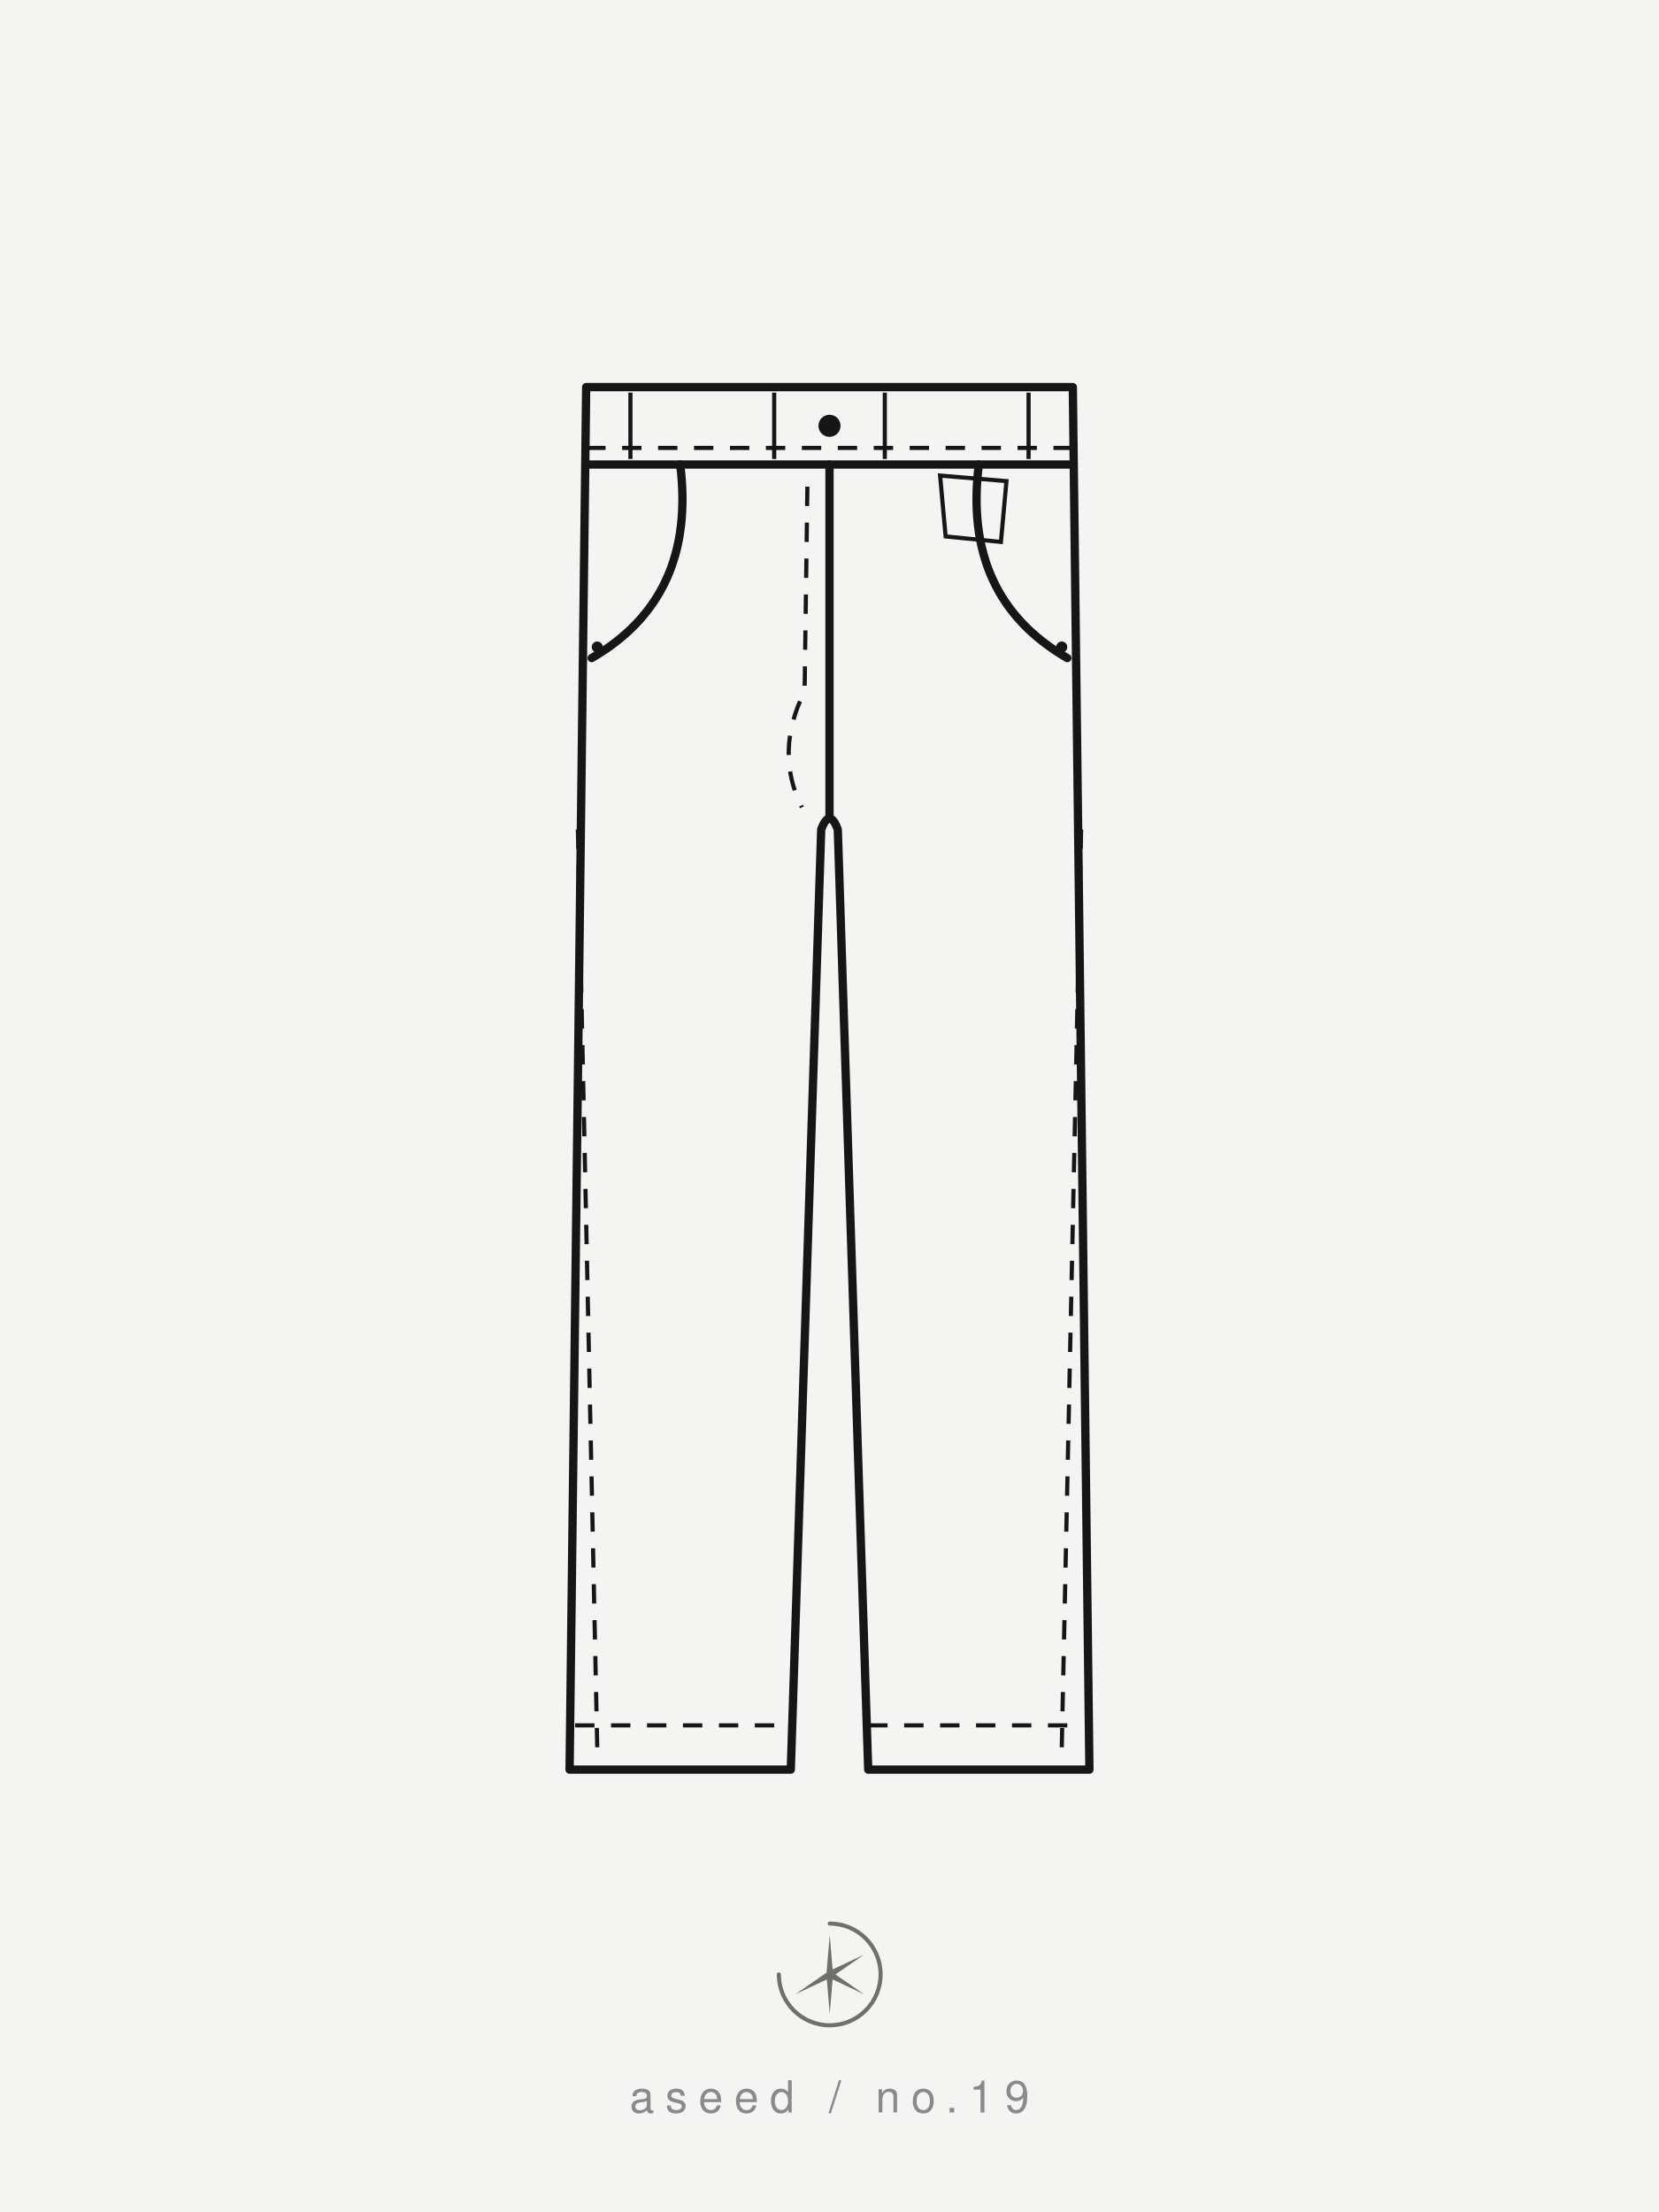
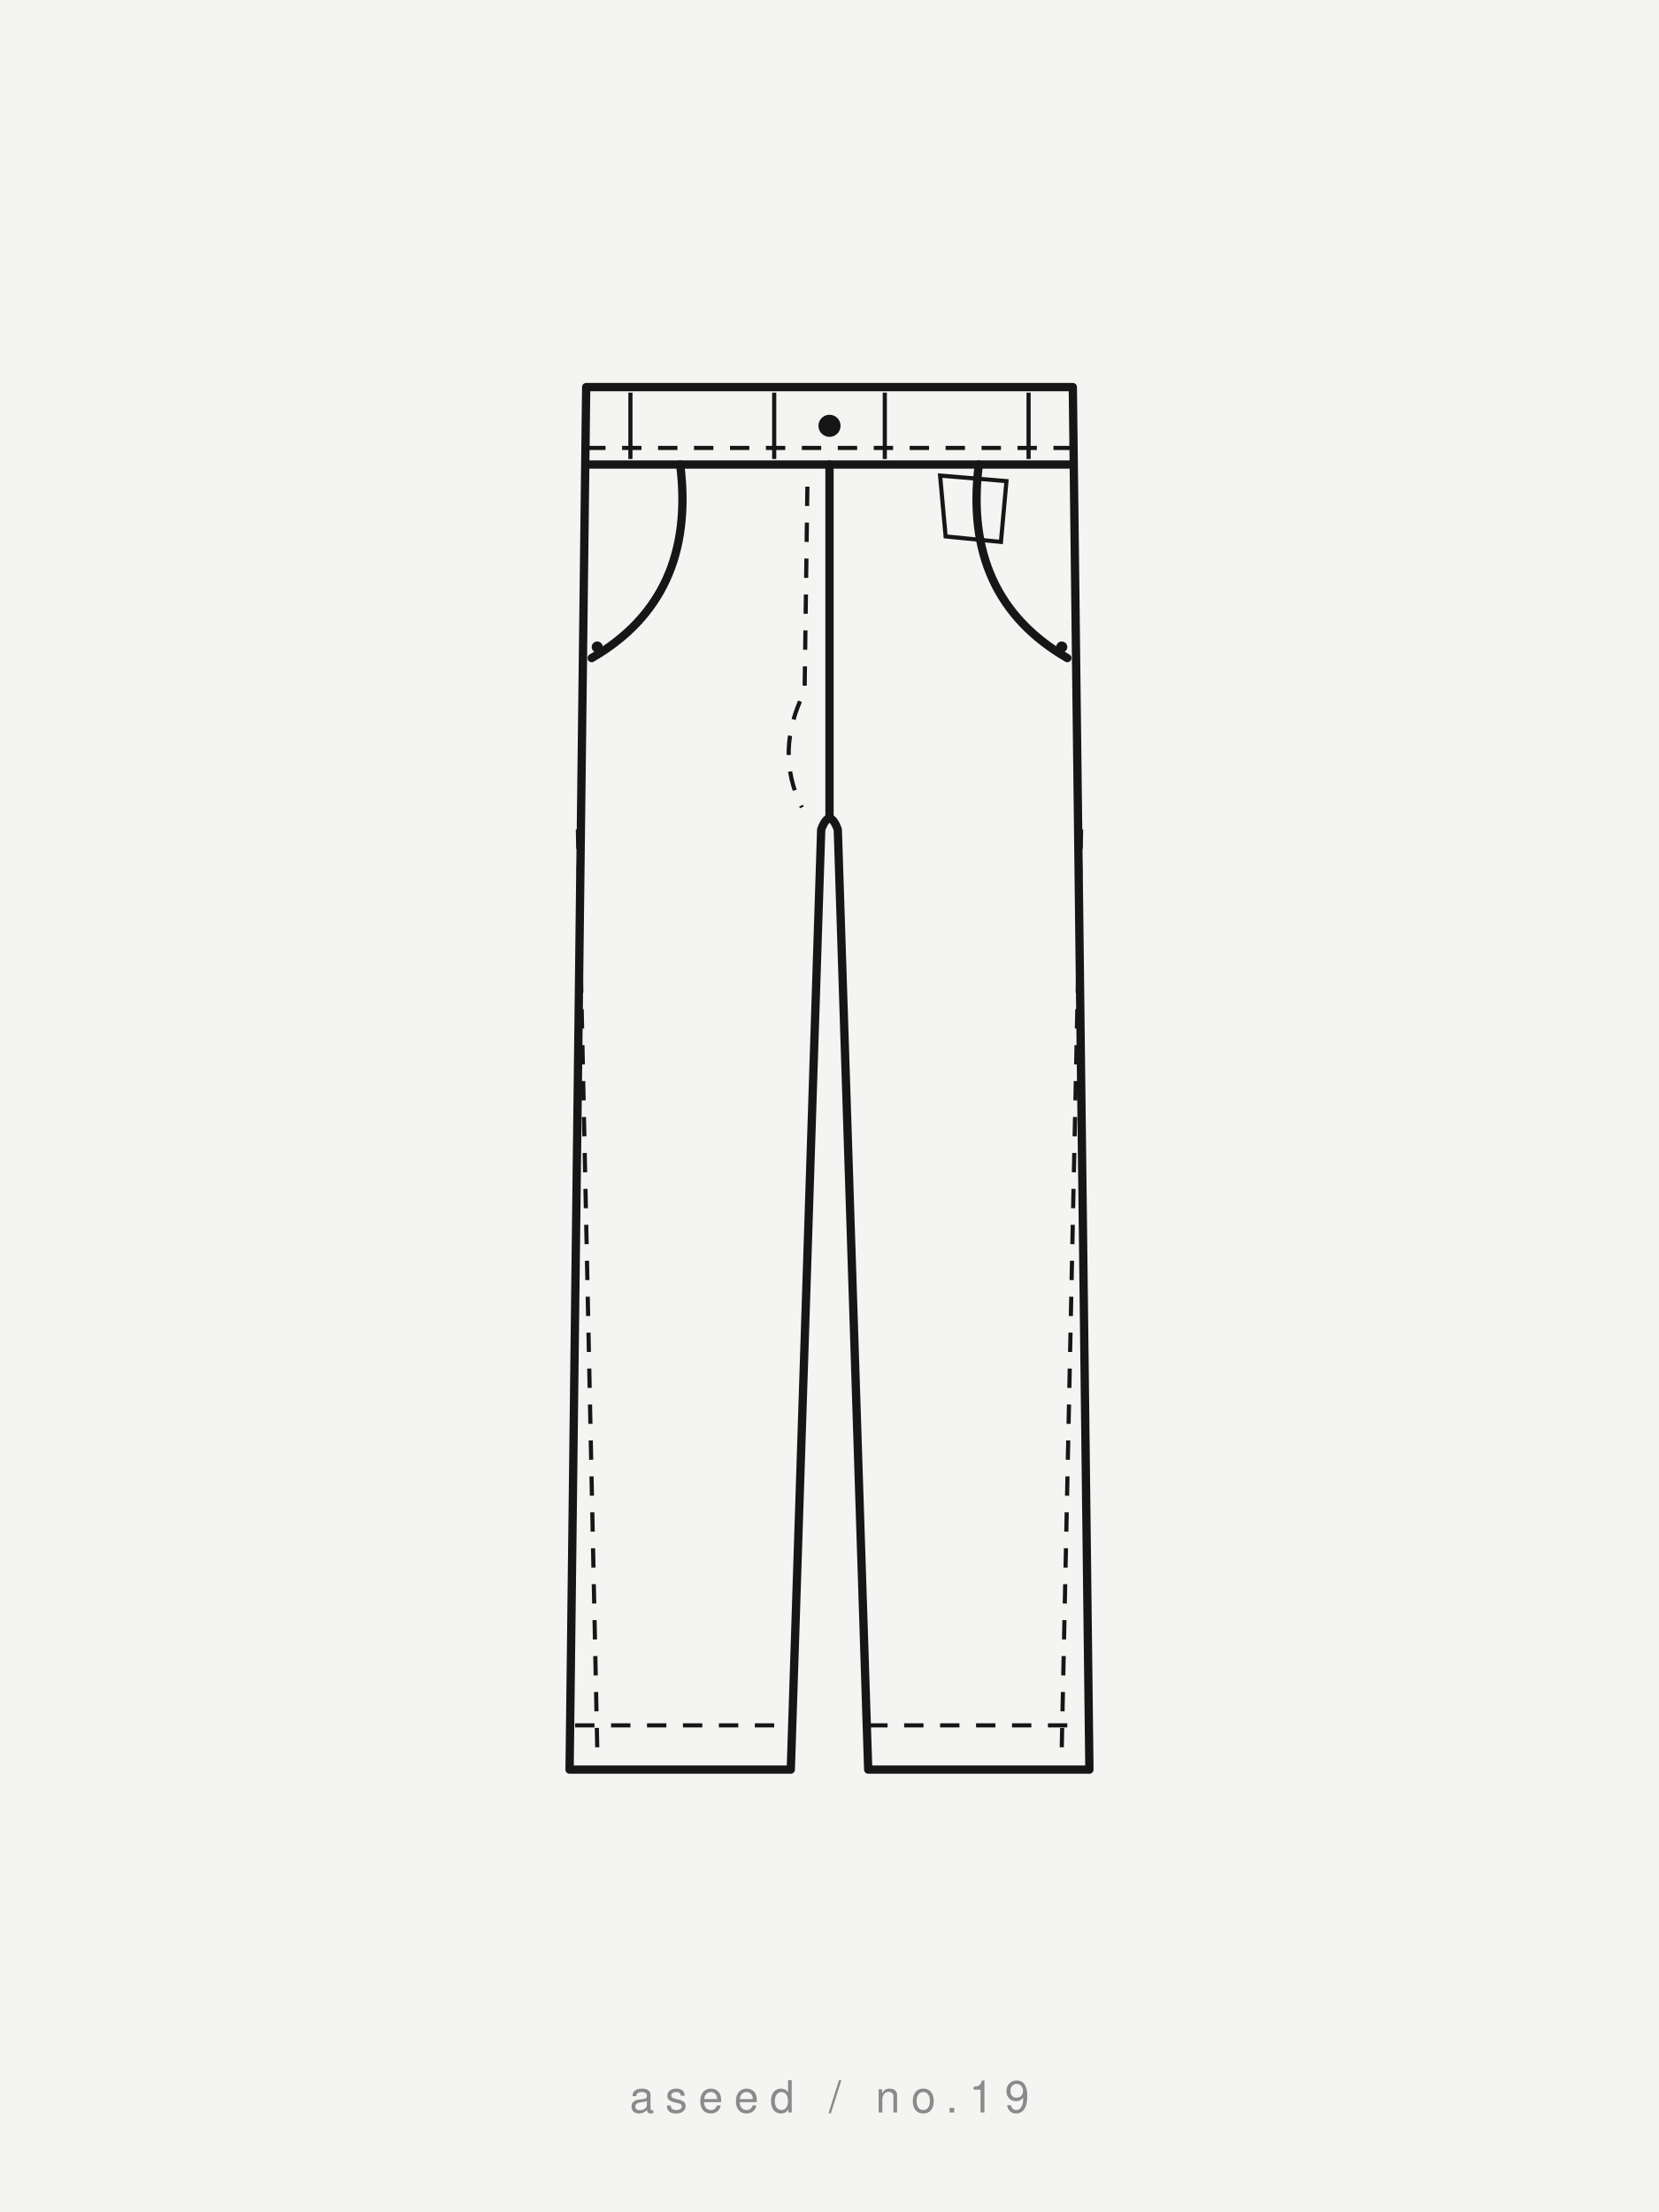
<svg xmlns="http://www.w3.org/2000/svg" viewBox="0 0 600 800">
  <rect width="600" height="800" fill="#f4f4f2" />
  <g fill="none" stroke="#161616" stroke-width="3" stroke-linecap="round" stroke-linejoin="round">
    <path d="M212,140 L388,140 L394,640 L314,640 L303,300 Q300,292 297,300 L286,640 L206,640 Z" />
    <path d="M212,168 L388,168" />
    <path d="M300,168 L300,296" />
    <path d="M246,168 Q252,216 214,238 M354,168 Q348,216 386,238" />
  </g>
  <g fill="none" stroke="#161616" stroke-width="1.5">
    <path d="M228,142 L228,166 M280,142 L280,166 M320,142 L320,166 M372,142 L372,166" />
    <path d="M340,172 L364,174 L362,196 L342,194 Z" />
  </g>
  <g fill="none" stroke="#161616" stroke-width="1.5" stroke-dasharray="7 6">
    <path d="M292,176 L291,250 Q280,272 290,292" />
    <path d="M209,300 L216,632 M391,300 L384,632" />
    <path d="M208,624 L286,624 M314,624 L392,624" />
    <path d="M212,162 L388,162" />
  </g>
  <g fill="#161616">
    <circle cx="300" cy="154" r="4" />
    <circle cx="216" cy="234" r="2" />
    <circle cx="384" cy="234" r="2" />
  </g>
-   <g fill="#161616" opacity=".6" transform="translate(278,692) scale(0.92)">
-     <path d="M24,4 A20,20 0 1 1 4,24" fill="none" stroke-linecap="round" stroke="#161616" stroke-width="1.6" />
-     <path d="M22.7,24 L24,8.5 L25.3,24 Z" />
-     <path d="M22.7,24 L24,8.5 L25.3,24 Z" transform="rotate(60 24 24)" />
-     <path d="M22.7,24 L24,8.5 L25.3,24 Z" transform="rotate(120 24 24)" />
-     <path d="M22.7,24 L24,8.5 L25.3,24 Z" transform="rotate(180 24 24)" />
-     <path d="M22.7,24 L24,8.5 L25.3,24 Z" transform="rotate(240 24 24)" />
-   </g>
  <text x="300" y="764" font-family="Helvetica, Arial, sans-serif" font-size="16" letter-spacing="4" fill="#8a8a8a" text-anchor="middle">aseed / no.19</text>
</svg>
